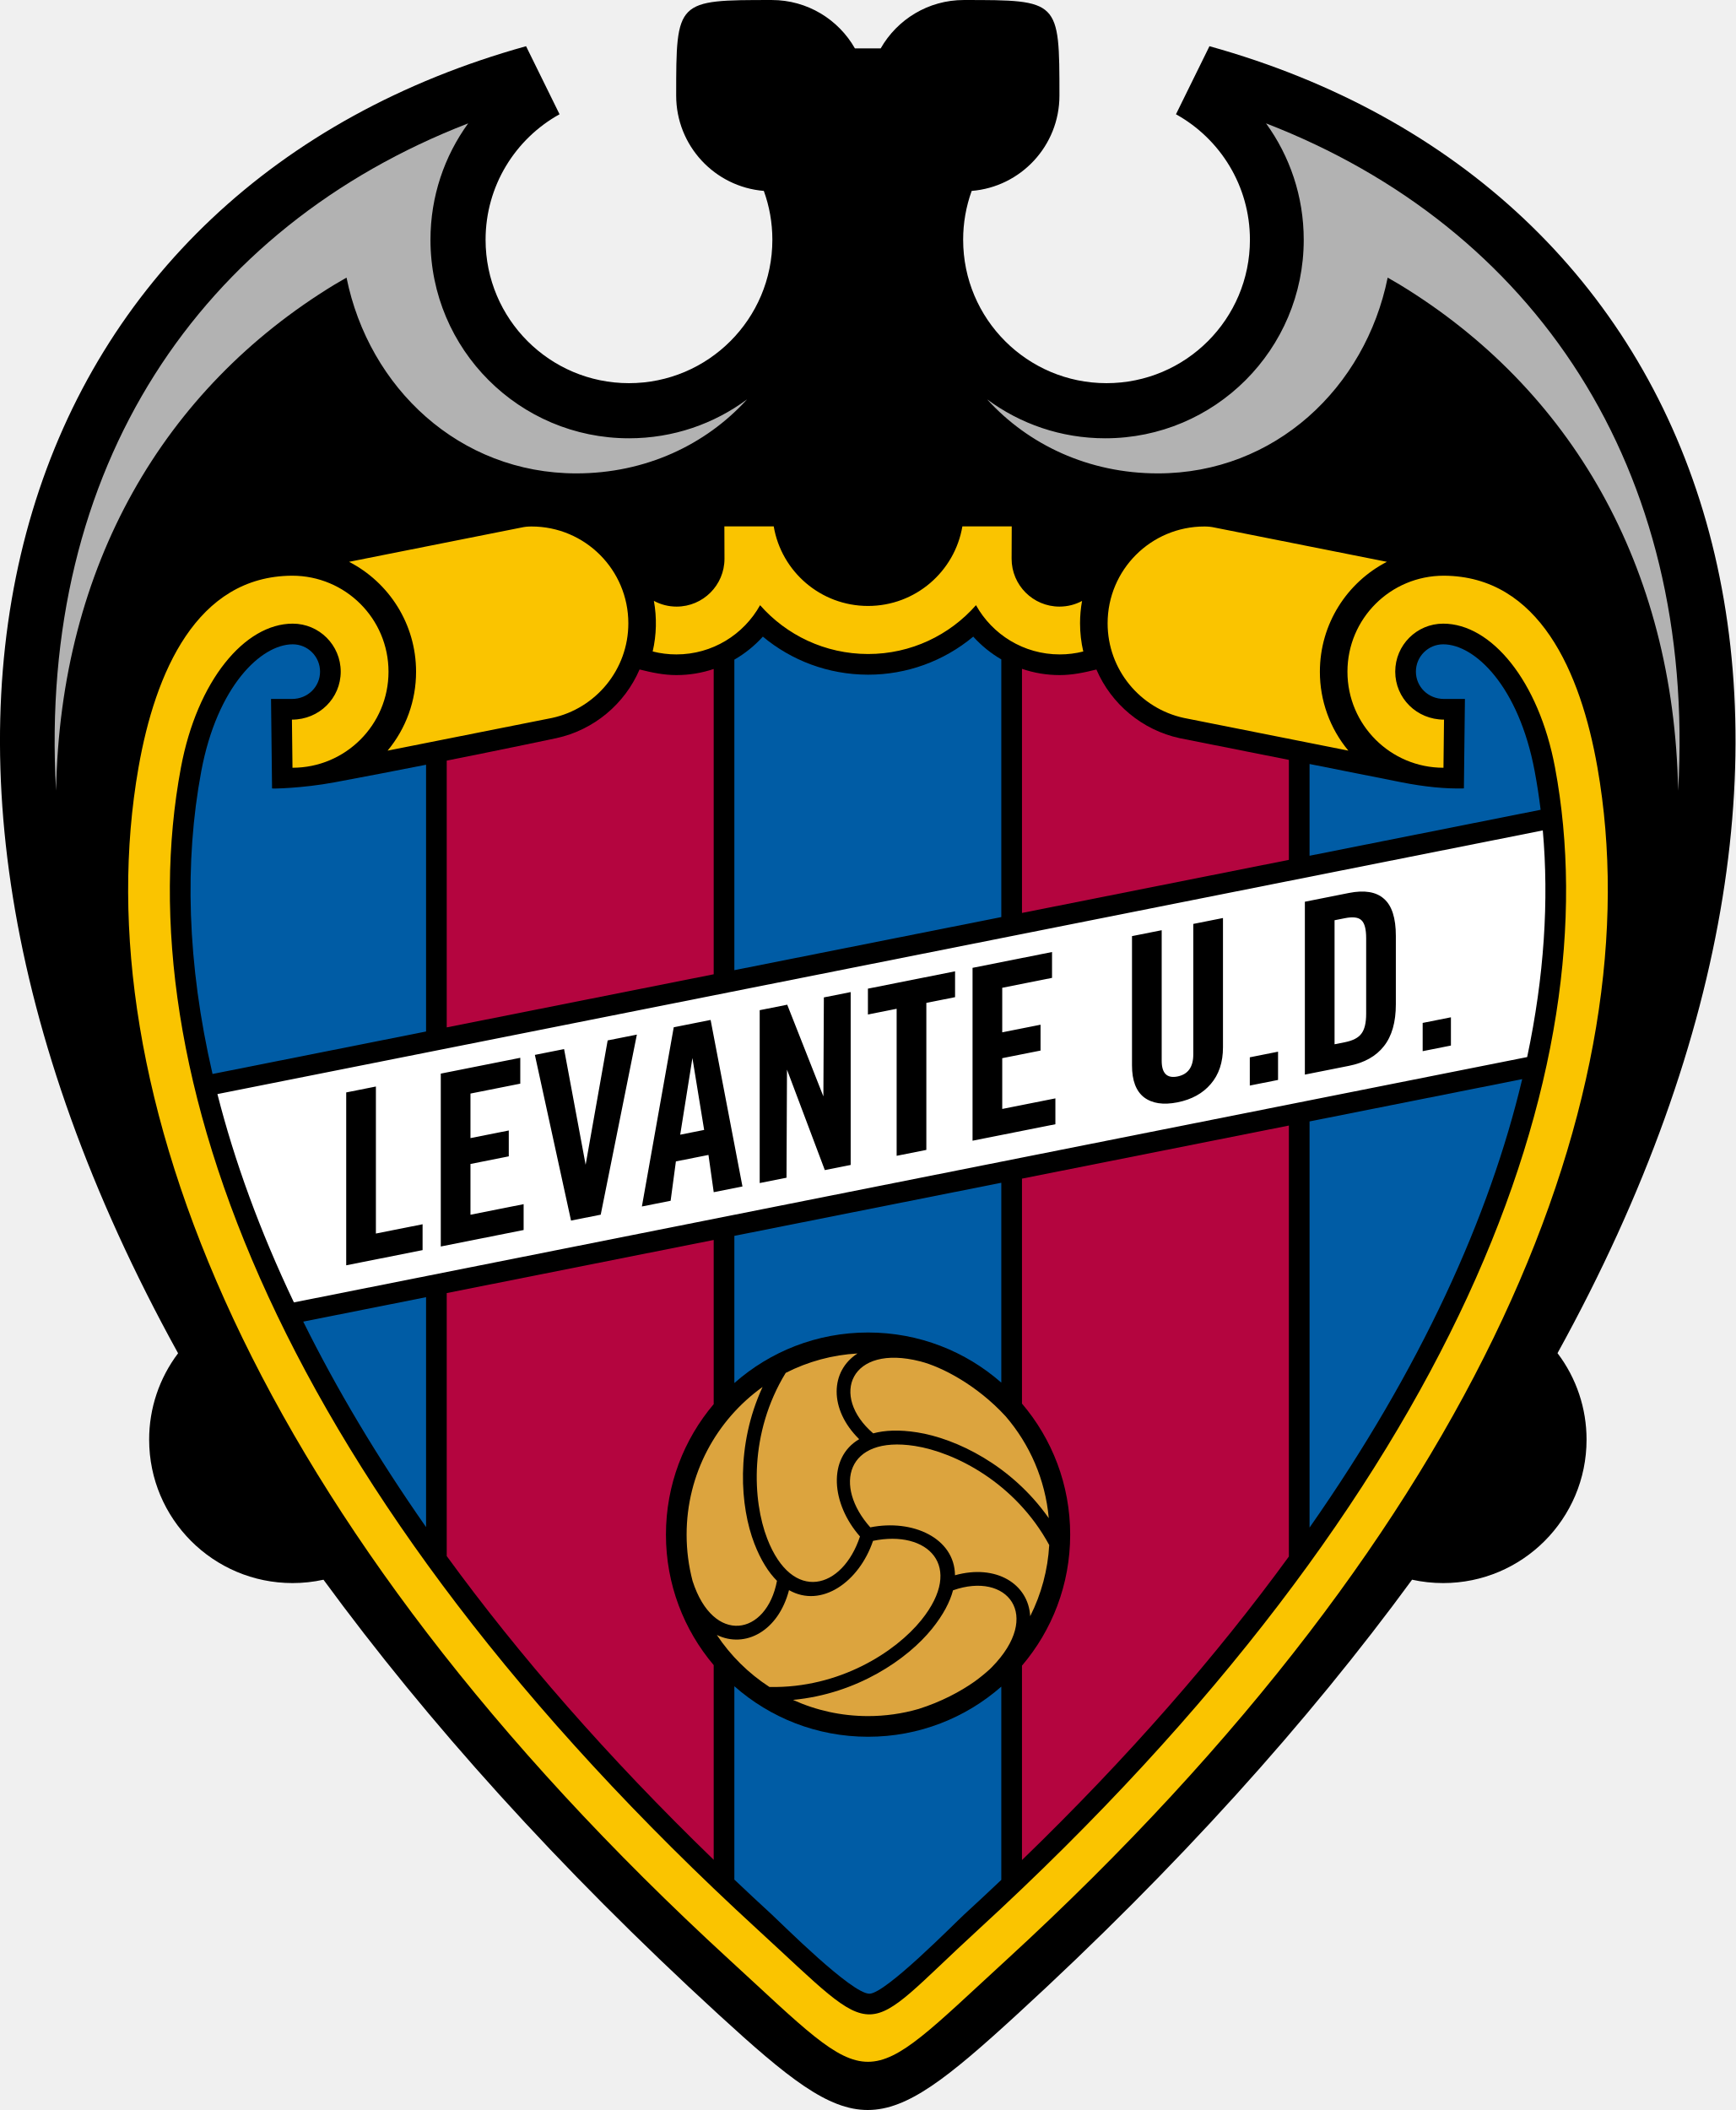
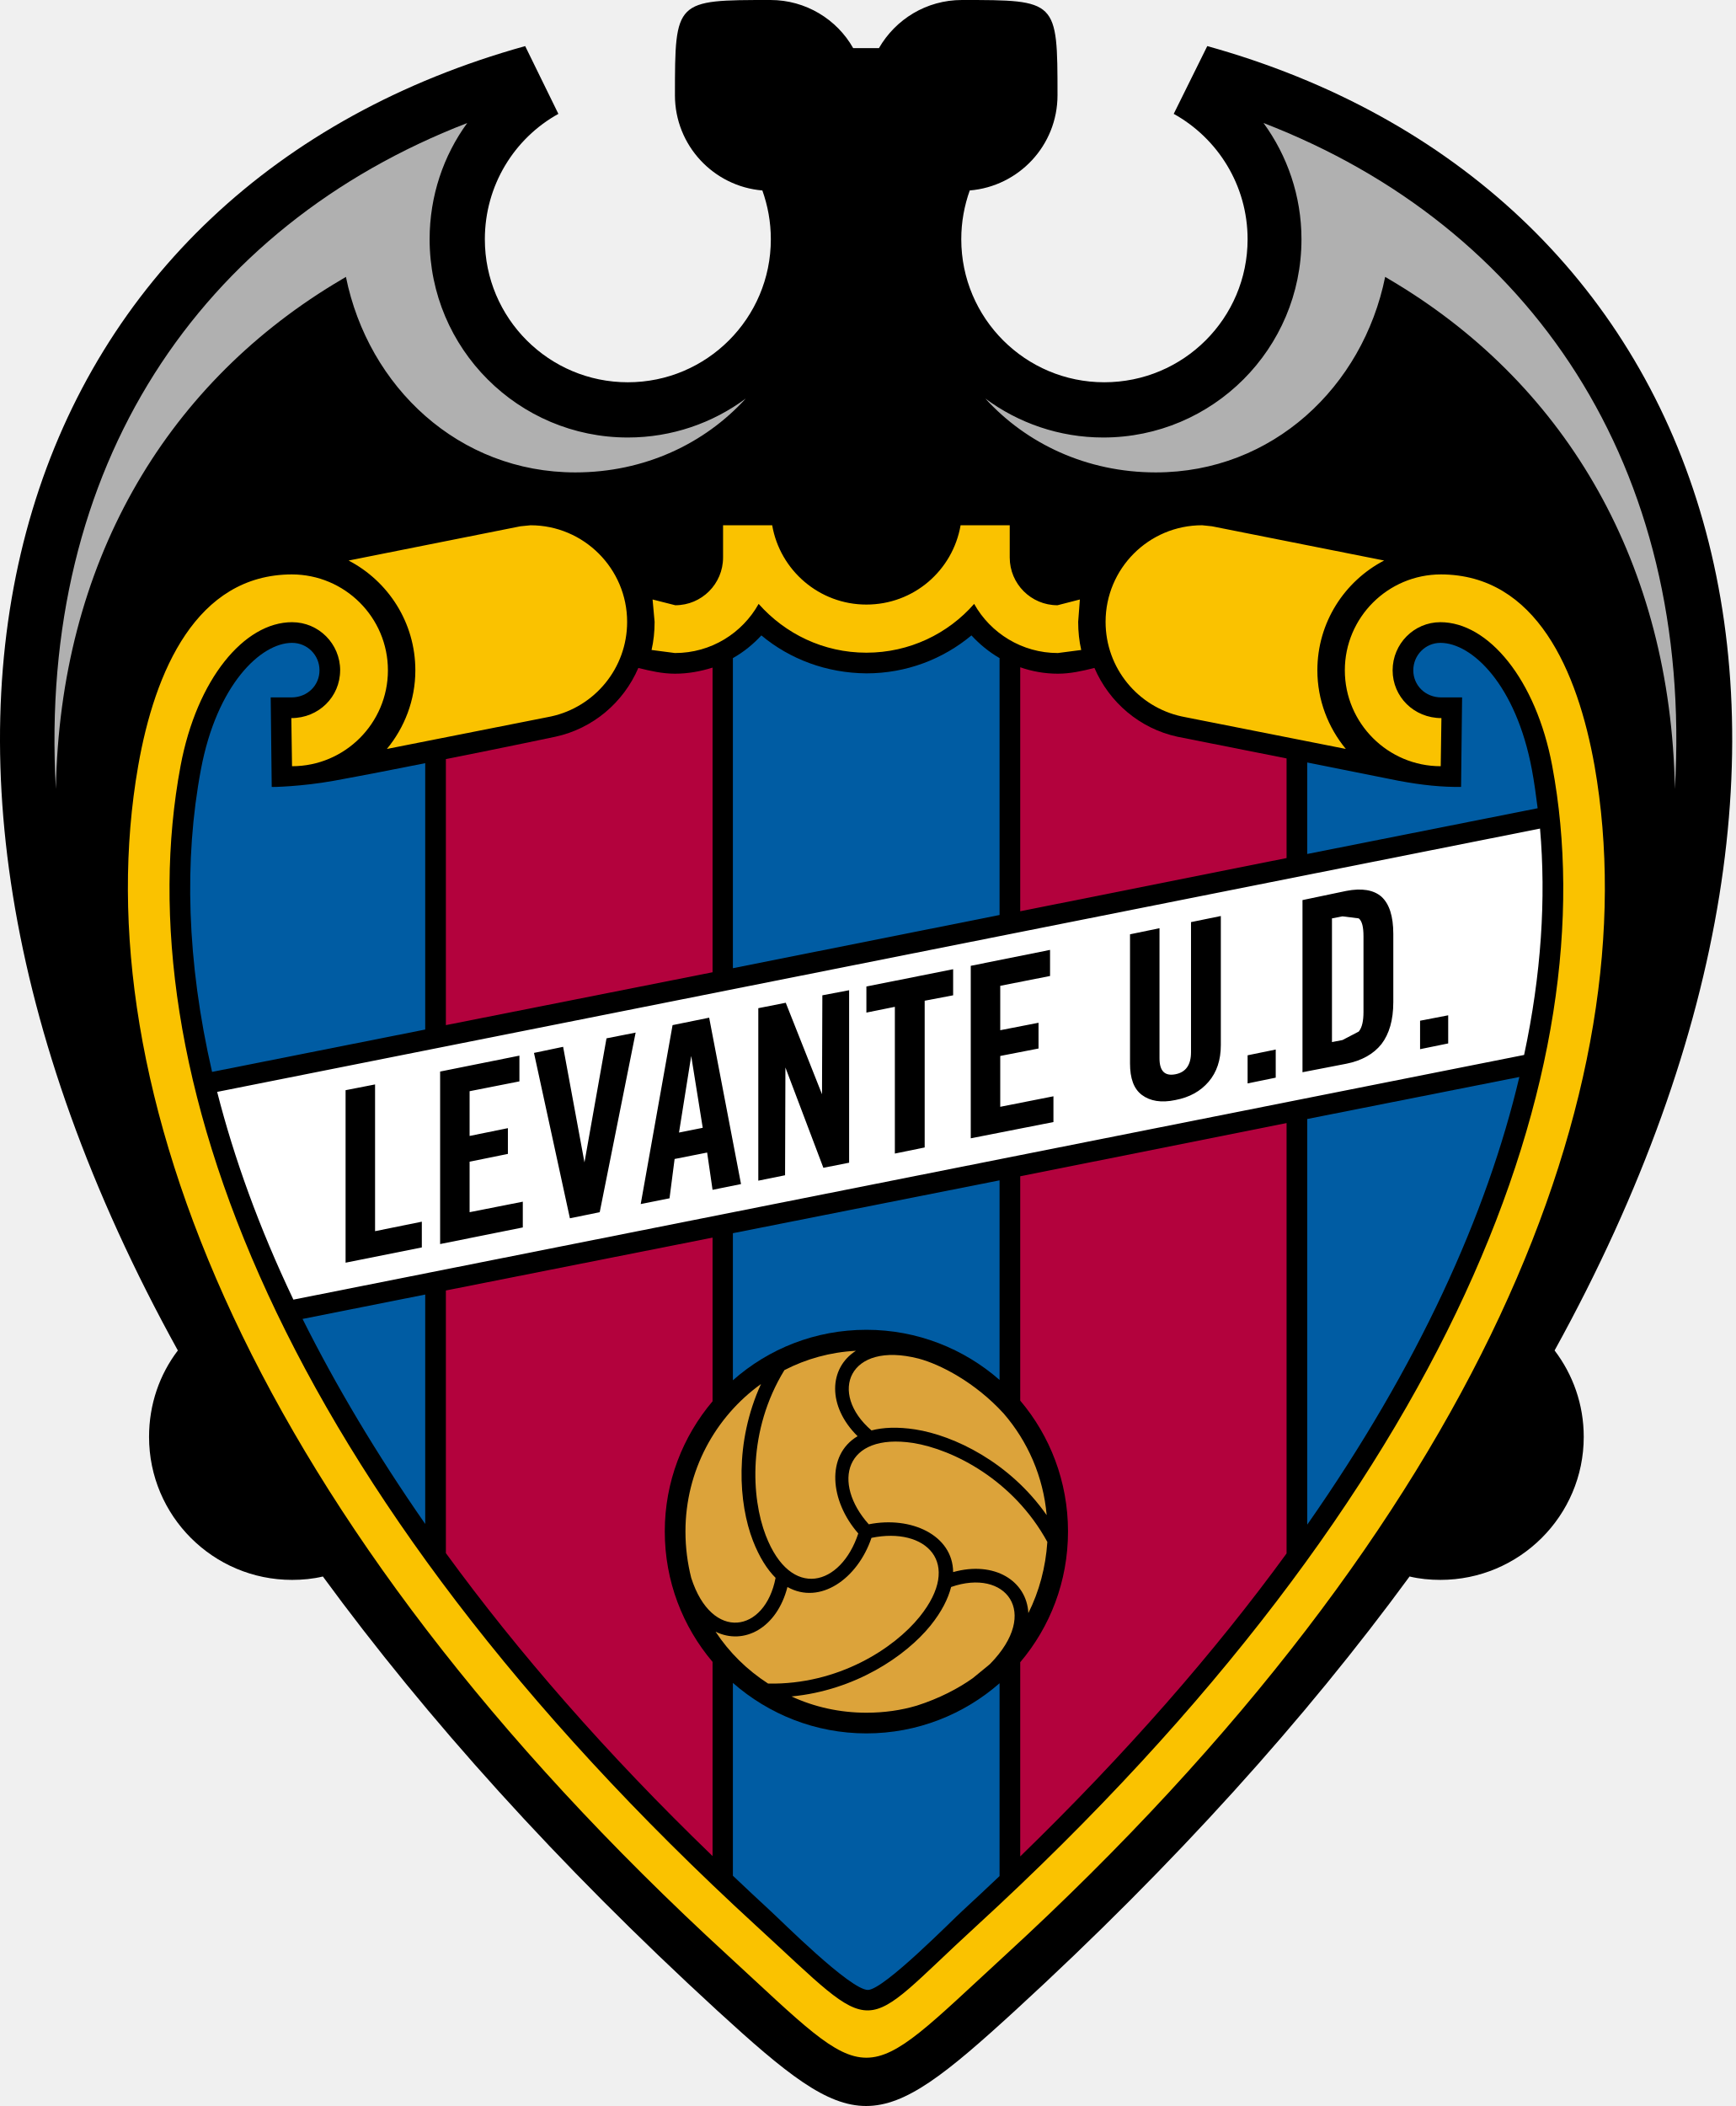
- <svg xmlns="http://www.w3.org/2000/svg" xmlns:xlink="http://www.w3.org/1999/xlink" xml:space="preserve" viewBox="17.91 17.62 562.19 683.44">
-   <defs data-source="https://football-logos.cc">
-     <path id="a" d="M0-57.445h595.28v841.89H0z" />
+ <svg xmlns="http://www.w3.org/2000/svg" width="422" height="512" viewBox="0 0 422 512" fill="none">
+   <g clip-path="url(#clip0_4010_220)">
+     <path d="M345.278 255.073V248.153L352.116 246.834V253.673L345.278 255.073ZM84.025 306.978V265.042L91.193 263.642V299.316L102.563 297.009V303.271L84.025 306.978ZM107.012 302.446V260.511L126.291 256.639V262.9L114.179 265.289V276.165L123.489 274.271V280.532L114.179 282.426V294.702L127.114 292.148V298.41L107.012 302.446ZM147.464 252.437L154.55 251.036L145.816 294.702L138.566 296.185L129.833 255.98L136.919 254.497L142.109 282.591L147.464 252.437ZM165.095 275.341L170.862 274.187L168.061 256.721L165.095 275.341ZM162.788 291.324L155.786 292.725L163.53 249.224L172.428 247.412L180.172 287.864L173.252 289.265L171.933 280.202L164.024 281.767L162.788 291.324ZM184.374 287.04V245.104L191.047 243.786L199.863 266.031L199.947 241.974L206.456 240.738V282.673L200.195 283.909L190.967 259.522L190.883 285.722L184.374 287.04ZM217.576 244.775L210.656 246.175V239.831L231.747 235.63V241.974L224.827 243.292V278.966L217.576 280.449V244.775ZM236.031 276.741V234.806L255.31 230.934V237.278L243.199 239.667V250.46L252.509 248.648V254.909L243.199 256.721V269.079L256.134 266.526V272.787L236.031 276.741ZM274.754 227.144L281.922 225.661V257.298C281.922 260.429 283.24 261.665 285.794 261.17C288.348 260.677 289.584 258.863 289.584 255.815V224.178L296.834 222.695V254.085C296.834 257.71 295.845 260.676 293.868 262.983C291.892 265.29 289.254 266.773 285.794 267.432C282.334 268.175 279.615 267.679 277.637 266.196C275.661 264.714 274.754 262.159 274.754 258.534V227.144ZM303.342 263.395V256.556L310.181 255.156V261.994L303.342 263.395ZM323.857 253.343L326.411 252.85L330.366 250.789C331.19 249.8 331.519 248.153 331.519 246.011V227.638C331.519 225.414 331.19 223.931 330.366 223.272L326.411 222.778L323.857 223.272V253.343ZM316.689 218.823L327.317 216.598C331.107 215.856 333.991 216.351 335.886 217.999C337.78 219.728 338.769 222.695 338.769 227.061V243.621C338.769 247.988 337.78 251.366 335.886 253.837C333.992 256.227 331.107 257.874 327.317 258.616L316.689 260.676V218.823Z" fill="black" />
+     <path d="M164.107 23.151C164.107 1.6789e-05 164.191 0 187.34 0C195.909 0 203.488 4.696 207.443 11.699H213.704C217.742 4.696 225.239 0 233.889 0C257.041 0 257.123 1.6789e-05 257.123 23.151C257.123 35.344 247.731 45.313 235.785 46.302C234.466 50.01 233.724 53.964 233.724 58.166C233.724 77.362 249.295 92.934 268.492 92.934C287.77 92.934 303.342 77.362 303.342 58.166C303.342 45.066 296.092 33.614 285.381 27.682L293.538 11.205C414.319 44.819 463.916 172.603 377.985 328.316C382.434 334.166 385.071 341.416 385.071 349.325C385.071 368.522 369.417 384.093 350.221 384.093C347.666 384.093 345.113 383.846 342.723 383.268C317.513 417.707 285.793 453.051 246.906 488.725C213.044 519.786 208.101 519.703 174.404 488.809C135.517 453.135 103.716 417.709 78.505 383.27C76.115 383.846 73.561 384.095 71.008 384.095C51.811 384.095 36.24 368.524 36.24 349.327C36.24 341.418 38.794 334.168 43.243 328.318C-42.77 172.605 6.827 44.821 127.691 11.207L135.764 27.684C125.054 33.616 117.886 45.068 117.886 58.168C117.886 77.364 133.458 92.936 152.654 92.936C171.851 92.936 187.422 77.364 187.422 58.168C187.422 53.966 186.679 50.011 185.361 46.304C173.497 45.315 164.105 35.346 164.105 23.153M222.93 414.661C228.368 412.931 233.064 410.459 236.524 407.987C232.405 410.953 227.874 413.26 222.93 414.661Z" fill="black" />
+     <path d="M345.278 255.073L352.116 253.673V246.835L345.278 248.153V255.073ZM84.026 306.978L102.563 303.27V297.009L91.194 299.316V263.642L84.026 265.042V306.978ZM107.012 302.446L127.115 298.41V292.148L114.18 294.702V282.426L123.49 280.532V274.271L114.18 276.165V265.289L126.291 262.9V256.639L107.012 260.511V302.446ZM147.465 252.437L142.109 282.591L136.919 254.497L129.833 255.979L138.567 296.185L145.817 294.702L154.55 251.036L147.465 252.437ZM162.789 291.324L164.025 281.767L171.934 280.202L173.252 289.265L180.173 287.864L172.428 247.412L163.53 249.223L155.786 292.724L162.789 291.324ZM184.374 287.04L190.883 285.722L190.967 259.522L200.195 283.909L206.456 282.673V240.738L199.948 241.974L199.863 266.031L191.048 243.786L184.374 245.104L184.374 287.04ZM217.577 244.775V280.449L224.827 278.966V243.292L231.747 241.974V235.63L210.656 239.832V246.176L217.577 244.775ZM236.031 276.741L256.134 272.787V266.525L243.199 269.079V256.721L252.509 254.909V248.648L243.199 250.459V239.667L255.311 237.277V230.933L236.031 234.806V276.741ZM274.754 227.144V258.534C274.754 262.159 275.661 264.713 277.638 266.196C279.614 267.678 282.334 268.172 285.794 267.432C289.254 266.774 291.891 265.289 293.868 262.983C295.844 260.676 296.834 257.71 296.834 254.085V222.695L289.584 224.178V255.815C289.584 258.863 288.348 260.675 285.794 261.17C283.24 261.663 281.922 260.427 281.922 257.297V225.66L274.754 227.144ZM303.343 263.395L310.181 261.994V255.156L303.343 256.557V263.395ZM316.689 218.823V260.676L327.318 258.615C331.107 257.873 333.991 256.226 335.886 253.837C337.78 251.365 338.77 247.987 338.77 243.62V227.06C338.77 222.694 337.78 219.728 335.886 217.998C333.992 216.351 331.107 215.856 327.318 216.597L316.689 218.823ZM374.443 201.439C375.926 218.411 374.772 236.866 370.571 256.474L71.338 315.958C63.017 298.492 56.92 281.602 52.8 265.454L374.443 201.439ZM165.095 275.341L168.062 256.721L170.863 274.187L165.095 275.341ZM323.857 253.343V223.272L326.411 222.778L330.366 223.272C331.191 223.93 331.52 225.414 331.52 227.638V246.011C331.52 248.153 331.191 249.801 330.366 250.789L326.411 252.85L323.857 253.343Z" fill="white" />
+     <path d="M312.817 377.667C295.351 401.642 273.847 426.276 248.06 451.322V404.113C255.31 395.545 259.677 384.505 259.677 372.311C259.677 360.2 255.31 349.078 248.06 340.51V285.969L312.817 273.034V377.667ZM248.06 162.222C250.861 163.211 253.992 163.787 257.205 163.787C260.253 163.787 263.137 163.129 266.103 162.387C269.728 170.79 277.143 177.134 286.288 179.111L312.817 184.384V208.606L248.06 221.541V162.222ZM173.252 451.239C147.299 426.193 125.878 401.559 108.412 377.584V313.734L173.252 300.881V340.674C166.001 349.243 161.635 360.283 161.635 372.311C161.635 384.423 166.001 395.463 173.252 404.031V451.239ZM108.412 184.549C123.736 181.501 135.023 179.112 135.023 179.112C144.169 177.135 151.584 170.79 155.209 162.387C158.175 163.129 161.058 163.787 164.107 163.787C167.32 163.787 170.368 163.211 173.252 162.305V236.371L108.412 249.224V184.549Z" fill="#B3023D" />
+     <path fill-rule="evenodd" clip-rule="evenodd" d="M250.037 392.167C249.626 384.34 241.798 379.397 231.747 382.198C231.663 373.218 221.531 368.522 211.232 370.581C202.252 360.53 205.301 348.254 222.025 350.808C231.747 352.373 246.412 359.789 254.651 374.866C254.24 381.045 252.675 386.894 250.037 392.167ZM173.993 396.698C180.914 400.076 188.905 395.792 191.459 385.823C199.369 390.272 208.514 383.847 211.892 373.877C225.074 371.158 234.219 379.891 223.591 393.073C217.412 400.735 203.818 409.633 186.763 409.304C181.655 406.008 177.289 401.724 173.993 396.698ZM185.033 336.473C178.524 350.726 179.595 365.556 183.057 374.536C184.622 378.573 186.517 381.539 188.577 383.599C186.023 396.946 173.088 399.253 168.062 383.599C167.155 379.974 166.662 376.266 166.662 372.312C166.662 357.564 173.911 344.464 185.033 336.473ZM208.103 328.399C201.512 332.601 201.1 341.828 208.514 349.161C200.77 353.774 201.758 364.897 208.683 372.806C204.481 385.576 192.288 389.119 186.191 373.3C182.649 364.154 181.742 347.759 190.723 333.094C195.996 330.375 201.845 328.728 208.107 328.398M254.491 368.356C245.511 355.504 231.999 348.995 222.524 347.512C218.24 346.854 214.698 347.018 211.896 347.759C201.351 338.696 206.294 325.926 223.348 330.293C228.621 331.693 237.107 336.06 244.028 343.639C249.877 350.395 253.667 358.964 254.491 368.356ZM222.936 414.658C219.064 415.812 214.945 416.387 210.661 416.387C204.152 416.387 197.973 414.987 192.453 412.433C207.942 410.95 220.218 402.629 226.232 395.214C228.951 391.836 230.516 388.705 231.258 385.821C244.44 381.208 253.09 391.918 240.732 404.524L240.156 405.017L236.531 407.983C232.494 410.949 227.881 413.256 222.937 414.657M236.531 407.983C232.494 410.949 227.881 413.256 222.937 414.657C228.375 412.926 233.071 410.455 236.531 407.983Z" fill="#DCA33A" />
+     <path d="M178.195 335.567V299.81L243.035 286.958V335.484C234.384 327.904 223.015 323.291 210.656 323.291C198.216 323.291 186.846 327.904 178.195 335.567ZM103.387 370.499C91.523 353.445 81.636 336.802 73.563 320.654L103.387 314.722V370.499ZM243.035 456.1C240.069 458.901 237.103 461.703 234.054 464.504C231.583 466.728 215.023 483.618 211.068 483.783C206.784 483.867 189.73 466.728 187.258 464.504C184.21 461.703 181.161 458.819 178.195 456.018V409.139C186.846 416.719 198.216 421.415 210.656 421.415C223.015 421.415 234.384 416.801 243.035 409.221V456.1ZM369.418 261.829C361.509 295.279 344.866 332.024 317.843 370.664V272.045L369.418 261.829ZM51.565 260.593C45.386 233.735 44.727 209.018 48.846 187.103C52.718 166.424 63.429 156.29 71.009 156.29C74.716 156.29 77.682 159.256 77.682 162.963C77.682 166.588 74.798 169.554 70.844 169.554H65.818L66.065 191.305C65.98 191.389 73.397 191.22 81.142 189.822C88.804 188.422 96.384 186.938 103.387 185.538V250.295L51.565 260.593ZM317.843 185.373L340.088 189.822C345.773 190.893 350.798 191.387 355.247 191.305L355.494 169.554H350.468C346.514 169.554 343.63 166.588 343.63 162.963C343.63 159.256 346.596 156.29 350.221 156.29C357.883 156.29 368.594 166.423 372.466 187.103C373.042 190.151 373.455 193.282 373.866 196.495L317.842 207.617L317.843 185.373ZM178.195 159.997C180.832 158.515 183.139 156.619 185.116 154.477C192.037 160.245 200.934 163.622 210.656 163.705C220.378 163.705 229.276 160.245 236.197 154.477C238.173 156.619 240.481 158.514 243.035 159.997V222.447L178.195 235.383V159.997Z" fill="#005CA3" />
+     <path d="M307.215 29.907C372.301 55.035 411.765 113.366 407.234 191.799C406.245 137.258 381.117 94.252 339.676 69.041L336.792 67.312C331.355 94.088 309.357 114.85 281.016 114.85C264.208 114.85 249.543 107.847 239.574 96.889C247.566 102.821 257.535 106.364 268.245 106.364C294.857 106.364 316.442 84.778 316.442 58.166C316.442 47.621 312.982 37.816 307.215 29.907ZM113.603 29.907C107.836 37.817 104.458 47.621 104.458 58.166C104.458 84.778 126.044 106.364 152.655 106.364C163.365 106.364 173.334 102.821 181.326 96.889C171.357 107.847 156.692 114.85 139.885 114.85C111.543 114.85 89.546 94.088 84.108 67.312L81.224 69.041C39.783 94.252 14.572 137.258 13.584 191.799C9.135 113.366 48.599 55.036 113.603 29.907Z" fill="#B0B0B0" />
+     <path d="M210.656 158.679C200.193 158.679 190.883 154.066 184.457 146.815C180.502 153.901 172.922 158.762 164.107 158.762L158.422 158.019C158.916 155.877 159.162 153.57 159.162 151.181L158.669 145.743L164.189 147.144C170.615 147.144 175.806 141.953 175.806 135.527V127.7H187.752C189.648 138.658 199.204 146.979 210.656 146.979C222.19 146.979 231.665 138.658 233.56 127.7H245.506V135.527C245.506 141.953 250.696 147.144 257.122 147.144L262.56 145.743L262.149 151.181C262.149 153.57 262.396 155.877 262.889 158.019L257.204 158.762C248.471 158.762 240.809 153.901 236.855 146.815C230.511 154.066 221.119 158.679 210.656 158.679ZM82.707 162.963C82.707 156.537 77.516 151.264 71.008 151.264C59.391 151.264 47.856 165.105 43.902 186.197C30.225 259.357 67.547 361.518 183.879 468.211C214.445 496.223 208.184 494.987 237.431 468.211C353.763 361.518 391.085 259.357 377.409 186.197C373.454 165.105 361.837 151.264 350.221 151.264C343.794 151.264 338.604 156.537 338.604 162.963C338.604 169.39 343.794 174.58 350.468 174.58L350.299 186.279C337.447 186.279 326.983 175.816 326.983 162.963C326.983 150.111 337.447 139.648 350.381 139.648C373.533 139.732 383.584 163.128 387.703 186.197C401.297 263.806 360.433 368.934 244.183 475.544C208.344 508.499 212.958 508.499 177.12 475.544C60.87 368.934 20.006 263.806 33.599 186.197C37.636 163.128 47.77 139.73 70.921 139.648C83.856 139.648 94.319 150.111 94.319 162.963C94.319 175.816 83.856 186.279 71.004 186.279L70.835 174.58C77.508 174.58 82.699 169.39 82.699 162.963M126.529 127.949L129.001 127.702C141.936 127.702 152.482 138.248 152.482 151.182C152.482 162.469 144.572 171.862 134.027 174.169L133.202 174.337L94.068 182.082C98.352 176.892 100.988 170.218 100.988 162.968C100.988 151.351 94.397 141.3 84.758 136.274L126.529 127.949ZM294.683 127.949L336.536 136.27C326.897 141.295 320.306 151.347 320.306 162.963C320.306 170.214 322.942 176.887 327.226 182.077L288.092 174.333L287.267 174.164C276.722 171.857 268.813 162.465 268.813 151.178C268.813 138.243 279.276 127.697 292.293 127.697L294.683 127.949Z" fill="#FAC200" />
+   </g>
+   <defs>
+     <clipPath id="clip0_4010_220">
+       <rect width="421.172" height="512" fill="white" />
+     </clipPath>
  </defs>
-   <clipPath id="b">
-     <use xlink:href="#a" overflow="visible" />
-   </clipPath>
-   <path d="M478.747 358.099v-9.151l9.154-1.821v9.152zm-348.691 69.36v-55.995l9.617-1.915v47.622l15.124-3.009v8.376zm30.635-6.094V365.37l25.75-5.123v8.376l-16.133 3.209v14.426l12.409-2.468v8.376l-12.409 2.469v16.442l17.218-3.425v8.375zm54.056-66.748 9.463-1.882-11.711 58.324-9.618 1.914-11.711-53.667 9.462-1.883 6.98 37.467zm23.5 30.536 7.755-1.542-3.8-23.287zm-3.103 21.403-9.307 1.852 10.315-58.048 11.944-2.375 10.315 53.943-9.306 1.851-1.706-12.068-10.549 2.098zm28.851-5.74v-55.995l8.918-1.774 11.712 29.702.154-32.062 8.687-1.728v55.995l-8.376 1.667-12.254-32.54-.155 35.008zm44.362-56.444-9.306 1.851v-8.375l28.229-5.616v8.376l-9.306 1.851v47.62l-9.618 1.913zm24.587 42.731v-55.996l25.749-5.121v8.375l-16.133 3.209v14.426l12.409-2.469v8.376l-12.409 2.469v16.442l17.217-3.424v8.375zm51.65-66.27 9.616-1.913v42.269q0 6.126 5.119 5.108c5.119-1.018 5.118-3.061 5.118-7.145v-42.269l9.618-1.913v41.881q-.001 7.29-3.955 11.877-3.878 4.572-10.781 5.943-6.901 1.373-10.858-1.639-3.877-3.03-3.877-10.32zm38.157 48.404v-9.15l9.152-1.822v9.152zm27.455-13.371 3.335-.663q3.878-.771 5.353-2.771 1.551-2.015 1.551-6.435v-24.509q0-4.421-1.551-5.818-1.474-1.413-5.353-.643l-3.335.664zm-9.617-46.172 14.271-2.839q7.524-1.497 11.324 1.858 3.877 3.34 3.877 12.025v22.183q0 8.685-3.877 13.567-3.801 4.867-11.324 6.362l-14.271 2.84z" clip-path="url(#b)" />
-   <path d="M236.941 48.591c0-30.957.058-30.967 30.967-30.967 11.54 0 21.605 6.311 26.932 15.671h8.35c5.328-9.36 15.395-15.671 26.934-15.671 30.909 0 30.966.01 30.966 30.967 0 16.248-12.512 29.573-28.427 30.865a46.4 46.4 0 0 0-2.766 15.827c0 25.652 20.794 46.448 46.447 46.448s46.449-20.796 46.449-46.448c0-17.493-9.67-32.727-23.956-40.649l10.847-22.048c161.313 44.869 227.454 215.453 112.743 423.326a46.24 46.24 0 0 1 9.407 28.026c0 25.651-20.795 46.448-46.449 46.448-3.459 0-6.829-.378-10.071-1.095-33.642 45.953-75.975 93.139-127.826 140.698-45.202 41.46-51.861 41.363-96.852.109-51.903-47.594-94.272-94.813-127.939-140.798a46.7 46.7 0 0 1-10.026 1.085c-25.652 0-46.447-20.797-46.447-46.448a46.24 46.24 0 0 1 9.373-27.985C-39.148 248.06 26.991 77.458 188.315 32.586l10.847 22.046c-14.288 7.921-23.96 23.156-23.96 40.651 0 25.652 20.796 46.448 46.449 46.448s46.447-20.796 46.447-46.448c0-5.559-.976-10.89-2.767-15.83-15.896-1.308-28.39-14.626-28.39-30.862m78.508 522.576c7.271-2.288 13.525-5.618 18.161-8.89a58.6 58.6 0 0 1-18.161 8.89m18.161-8.89a60 60 0 0 0 4.893-3.97c-1.324 1.261-2.969 2.612-4.893 3.97" clip-path="url(#b)" />
-   <path fill="#FFF" d="m478.748 358.1 9.152-1.82v-9.152l-9.152 1.821zm-348.692 69.359 24.74-4.921v-8.376l-15.123 3.009V369.55l-9.617 1.914zm30.635-6.094 26.835-5.338v-8.375l-17.218 3.425v-16.442l12.409-2.469v-8.376l-12.409 2.468v-14.426l16.132-3.209v-8.376l-25.749 5.124zm54.056-66.748-7.135 40.275-6.98-37.467-9.463 1.882 11.712 53.667 9.617-1.914 11.712-58.325zm20.396 51.939 1.707-12.748 10.548-2.098 1.706 12.068 9.307-1.851-10.315-53.944-11.944 2.376-10.315 58.048zm28.852-5.74 8.686-1.728.155-35.008 12.253 32.54 8.377-1.667v-55.996l-8.687 1.728-.155 32.063-11.711-29.701-8.918 1.774zm44.361-56.444v47.621l9.619-1.913v-47.621l9.306-1.851v-8.375l-28.229 5.615v8.376zm24.587 42.731 26.834-5.338v-8.375l-17.217 3.424v-16.443l12.409-2.468v-8.376l-12.409 2.468v-14.426l16.132-3.209v-8.375l-25.749 5.122zm51.651-66.27v41.88q0 7.29 3.877 10.321 3.957 3.01 10.858 1.638 6.903-1.373 10.78-5.943 3.955-4.588 3.955-11.878v-41.88l-9.617 1.913v42.268q0 6.127-5.118 7.145-5.117 1.018-5.118-5.108V318.92zm38.158 48.404 9.151-1.82v-9.151l-9.151 1.821zm17.838-59.542v55.996l14.269-2.84q7.525-1.495 11.325-6.362 3.877-4.882 3.876-13.568v-22.182q0-8.686-3.876-12.025-3.801-3.355-11.325-1.858zm77.07-23.096c2.014 22.644.486 47.241-5.063 73.411l-399.485 79.462c-11.114-23.349-19.285-45.909-24.773-67.475zm-279.413 98.554 3.955-24.829 3.799 23.287zm211.96-29.286v-40.175l3.335-.664q3.878-.771 5.352.642 1.551 1.397 1.551 5.819v24.508q0 4.421-1.551 6.436-1.474 1.999-5.352 2.77z" clip-path="url(#b)" />
-   <path fill="#B4053F" d="M435.413 521.784c-23.298 31.991-51.938 64.909-86.46 98.323v-62.971c9.737-11.429 15.616-26.25 15.616-42.442 0-16.193-5.879-31.013-15.616-42.442v-72.865l86.46-17.198zm-86.46-287.525a37.6 37.6 0 0 0 12.225 2.026c4.101 0 7.983-.83 11.887-1.805 4.803 11.179 14.815 19.602 26.953 22.234l35.396 7.039v32.38l-86.46 17.198v-79.072zm-99.86 385.758c-34.537-33.435-63.18-66.372-86.476-98.38v-85.185l86.476-17.201v53.179c-9.65 11.404-15.468 26.155-15.468 42.265s5.818 30.86 15.468 42.266zm-86.476-356.026c20.447-4.082 35.503-7.277 35.503-7.277 12.144-2.633 22.16-11.061 26.96-22.248 3.916.983 7.81 1.819 11.927 1.819 4.225 0 8.294-.697 12.086-1.978v98.887l-86.476 17.201z" clip-path="url(#b)" data-source="https://football-logos.cc" />
-   <path fill="#DCA43E" fill-rule="evenodd" d="M351.613 541.12c-.561-10.408-10.983-16.987-24.356-13.267-.12-12.021-13.692-18.27-27.433-15.513-11.965-13.408-7.917-29.854 14.434-26.367 12.978 2.024 32.564 11.905 43.521 32.094a58.4 58.4 0 0 1-6.166 23.053m-101.5 6.071c9.217 4.464 19.927-1.262 23.379-14.521 10.482 5.978 22.72-2.655 27.214-15.959 17.6-3.665 29.824 8.065 15.629 25.68-8.198 10.172-26.392 22.117-49.176 21.653a59.1 59.1 0 0 1-17.046-16.853m14.816-80.329c-8.779 18.979-7.264 38.829-2.666 50.726 2.081 5.386 4.593 9.338 7.332 12.07-3.357 17.821-20.622 20.933-27.339.054a58.9 58.9 0 0 1-1.935-15.018c0-19.719 9.709-37.17 24.608-47.832m30.757-10.846c-8.831 5.647-9.376 18.003.532 27.76-10.362 6.107-8.995 20.989.261 31.515-5.628 17.071-21.896 21.79-30.052.689-4.73-12.238-5.969-34.107 5.993-53.674a58.4 58.4 0 0 1 23.266-6.29m61.95 53.354c-12.047-17.182-30.055-25.836-42.692-27.807-5.734-.896-10.434-.689-14.182.333-14.107-12.123-7.499-29.177 15.304-23.307 6.942 1.786 18.312 7.664 27.596 17.777 7.771 9.031 12.847 20.448 13.974 33.004m-24.027 52.907c1.924-1.358 3.57-2.709 4.894-3.97a59 59 0 0 1-4.894 3.97m-18.161 8.89a58.8 58.8 0 0 1-16.351 2.304c-8.67 0-16.9-1.876-24.309-5.246 20.712-1.951 37.049-13.139 45.022-23.031 3.647-4.526 5.819-8.703 6.807-12.462 17.581-6.203 29.086 8.058 12.584 24.887l-.698.689c-1.323 1.261-2.97 2.611-4.894 3.97a58.6 58.6 0 0 1-18.161 8.889m0 0a58.5 58.5 0 0 0 18.161-8.89c-4.635 3.273-10.889 6.602-18.161 8.89" clip-path="url(#b)" clip-rule="evenodd" />
-   <path fill="#005CA5" d="M255.788 465.592v-47.673l86.468-17.198v64.739c-11.524-10.109-26.625-16.238-43.158-16.238-16.606 0-31.768 6.181-43.31 16.37m-99.866 46.662c-15.898-22.733-29.093-44.972-39.787-66.556l39.787-7.915zm186.334 114.27a956 956 0 0 1-11.979 11.173c-3.223 2.958-25.389 25.551-30.691 25.694-5.695.153-28.464-22.701-31.728-25.694a971 971 0 0 1-12.071-11.263v-62.638c11.542 10.188 26.704 16.369 43.31 16.369 16.533 0 31.634-6.128 43.158-16.236zM510.99 367.155c-10.602 44.647-32.79 93.676-68.882 145.253V380.857zm-424.234-1.67c-8.304-35.856-9.117-68.851-3.654-98.041 5.165-27.595 19.404-41.127 29.629-41.127a8.85 8.85 0 0 1 8.851 8.851c0 4.816-3.891 8.849-9.105 8.847l-6.774-.001.331 28.981c-.043.131 9.777-.03 20.21-1.971a2758 2758 0 0 0 29.678-5.703v86.406zm355.352-100.401 29.786 5.925q11.288 2.225 20.21 1.986l.331-28.981-6.774.001c-5.214.002-9.104-4.031-9.104-8.847a8.85 8.85 0 0 1 8.849-8.851c10.227 0 24.465 13.532 29.63 41.127q1.148 6.125 1.922 12.468l-74.85 14.889zm-186.32-33.801a37.9 37.9 0 0 0 9.228-7.456c9.214 7.675 21.086 12.304 34.072 12.328a53.08 53.08 0 0 0 34.081-12.327 38 38 0 0 0 9.087 7.374v83.461l-86.468 17.2z" clip-path="url(#b)" />
-   <path fill="#B2B2B2" d="M428.011 57.579c86.838 33.615 139.478 111.418 133.49 216.158-1.328-72.89-34.878-130.252-90.209-163.94l-3.88-2.254c-7.23 35.697-36.563 63.411-74.437 63.411-22.444 0-41.995-9.306-55.315-23.985 10.69 7.926 23.927 12.616 38.261 12.616 35.514 0 64.302-28.788 64.302-64.301 0-14.093-4.536-27.12-12.212-37.705m-258.45 0c-7.675 10.585-12.212 23.613-12.212 37.705 0 35.513 28.789 64.301 64.302 64.301 14.333 0 27.571-4.69 38.261-12.616-13.32 14.679-32.87 23.985-55.315 23.985-37.875 0-67.206-27.714-74.437-63.411l-3.88 2.254c-55.33 33.688-88.882 91.05-90.209 163.94-5.988-104.74 46.652-182.545 133.49-216.158" clip-path="url(#b)" />
-   <path fill="#FAC400" d="M299.094 229.46c-13.98-.026-26.455-6.14-34.97-15.816-5.299 9.512-15.457 15.946-27.117 15.946a31 31 0 0 1-7.677-.957 40.611 40.611 0 0 0 .388-16.391 15.4 15.4 0 0 0 7.366 1.859c8.562 0 15.504-6.941 15.504-15.504l-.035-10.478h15.987c2.481 14.632 15.216 25.773 30.554 25.773s28.074-11.141 30.554-25.773h15.987l-.039 10.478c0 8.563 6.941 15.504 15.503 15.504 2.647 0 5.137-.663 7.316-1.832a40.5 40.5 0 0 0-.65 7.243c0 3.141.362 6.197 1.045 9.131a31 31 0 0 1-7.633.946c-11.661 0-21.818-6.434-27.117-15.946-8.533 9.697-21.035 15.817-34.966 15.817m-170.817 5.708c0-8.586-6.959-15.546-15.546-15.546-15.535 0-30.947 18.467-36.21 46.59-18.273 97.63 31.548 233.99 186.812 376.419 40.833 37.456 32.499 35.751 71.472 0 155.264-142.43 205.084-278.79 186.812-376.419-5.264-28.123-20.675-46.59-36.211-46.59-8.586 0-15.545 6.96-15.545 15.546s6.96 15.545 15.803 15.543l-.179 15.588c-17.179 0-31.104-13.925-31.104-31.104s13.925-31.104 31.215-31.103c30.931.139 44.353 31.301 49.761 62.099 18.206 103.675-36.326 243.961-191.501 386.308-47.893 43.935-41.686 43.931-89.575 0C99.107 510.152 44.575 369.866 62.781 266.191c5.408-30.798 18.83-61.96 49.762-62.099 17.289-.001 31.215 13.925 31.215 31.103s-13.926 31.104-31.104 31.104l-.179-15.588c8.842.002 15.802-6.958 15.802-15.543m58.576-46.685c.975-.221 2.062-.331 3.231-.331 17.32 0 31.361 14.04 31.361 31.361 0 15.029-10.574 27.585-24.687 30.645l-1.068.213-52.228 10.386a39.86 39.86 0 0 0 9.222-25.562c0-15.504-8.813-28.948-21.703-35.598zm224.433 0 55.87 11.114c-12.889 6.65-21.702 20.094-21.702 35.598a39.87 39.87 0 0 0 9.224 25.562l-52.229-10.386-1.066-.213c-14.114-3.06-24.688-15.616-24.688-30.645 0-17.321 14.041-31.361 31.362-31.361 1.166 0 2.253.111 3.229.331" clip-path="url(#b)" data-source="https://football-logos.cc" />
</svg>
